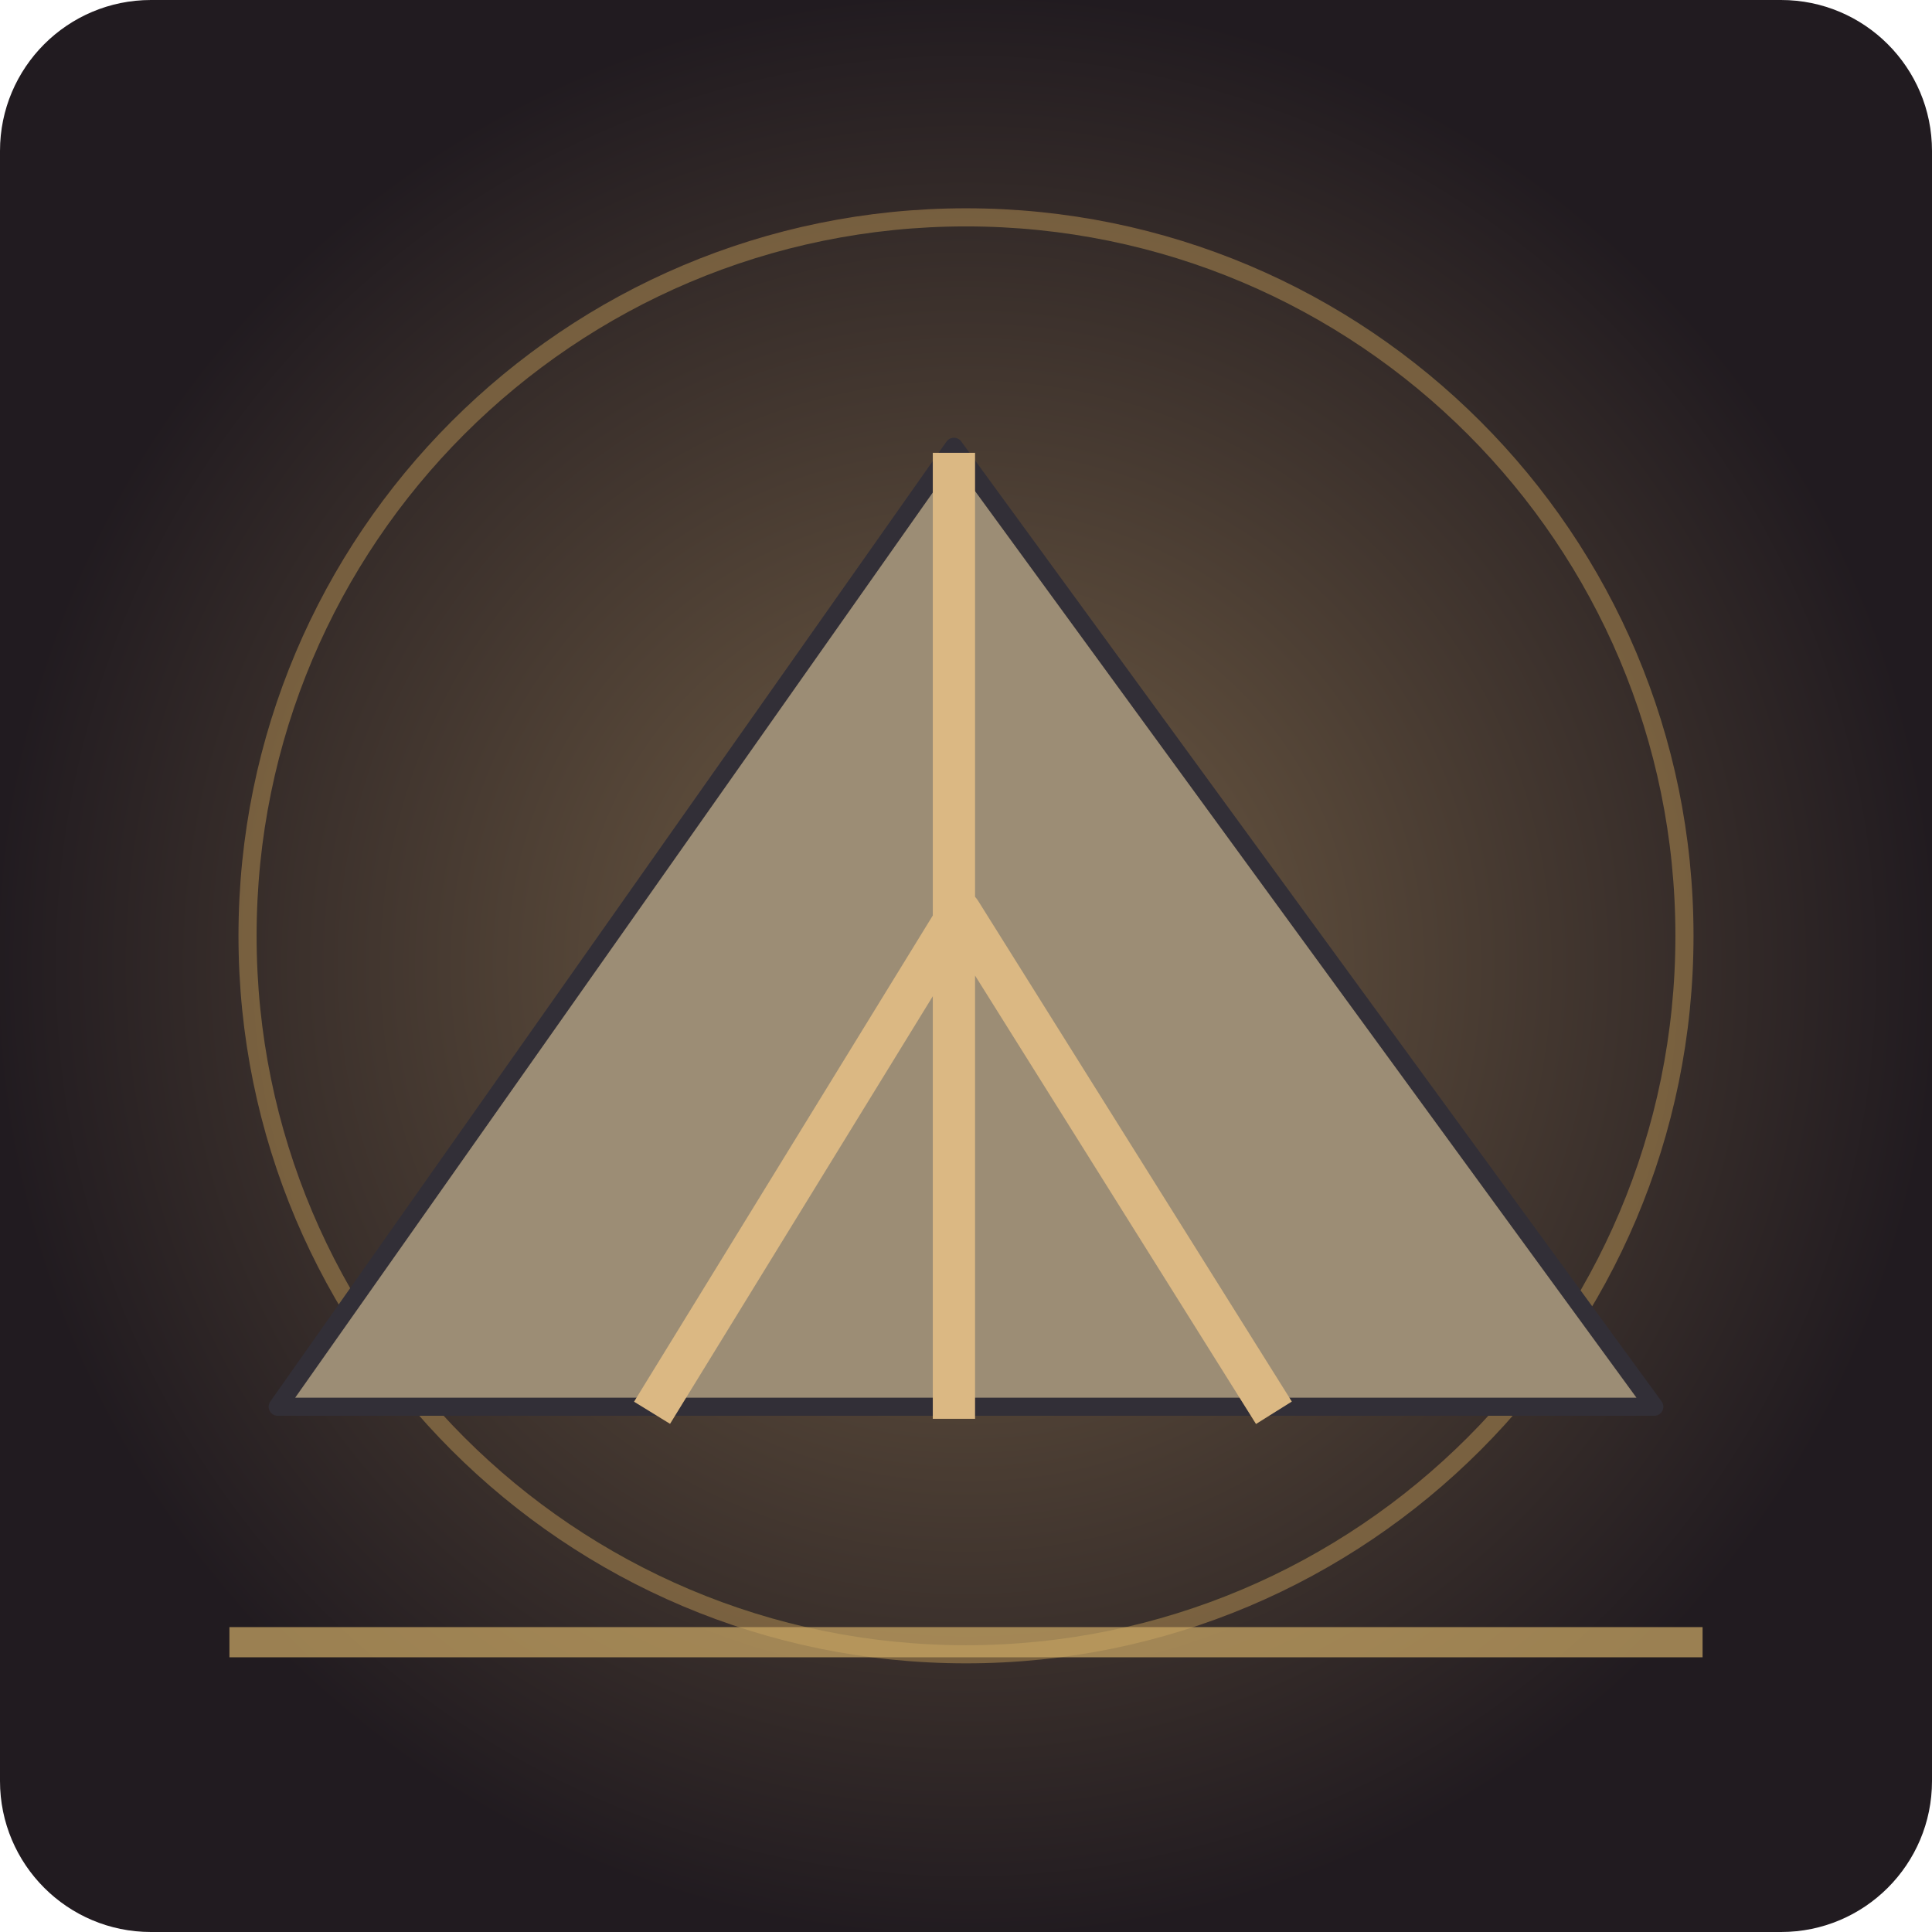
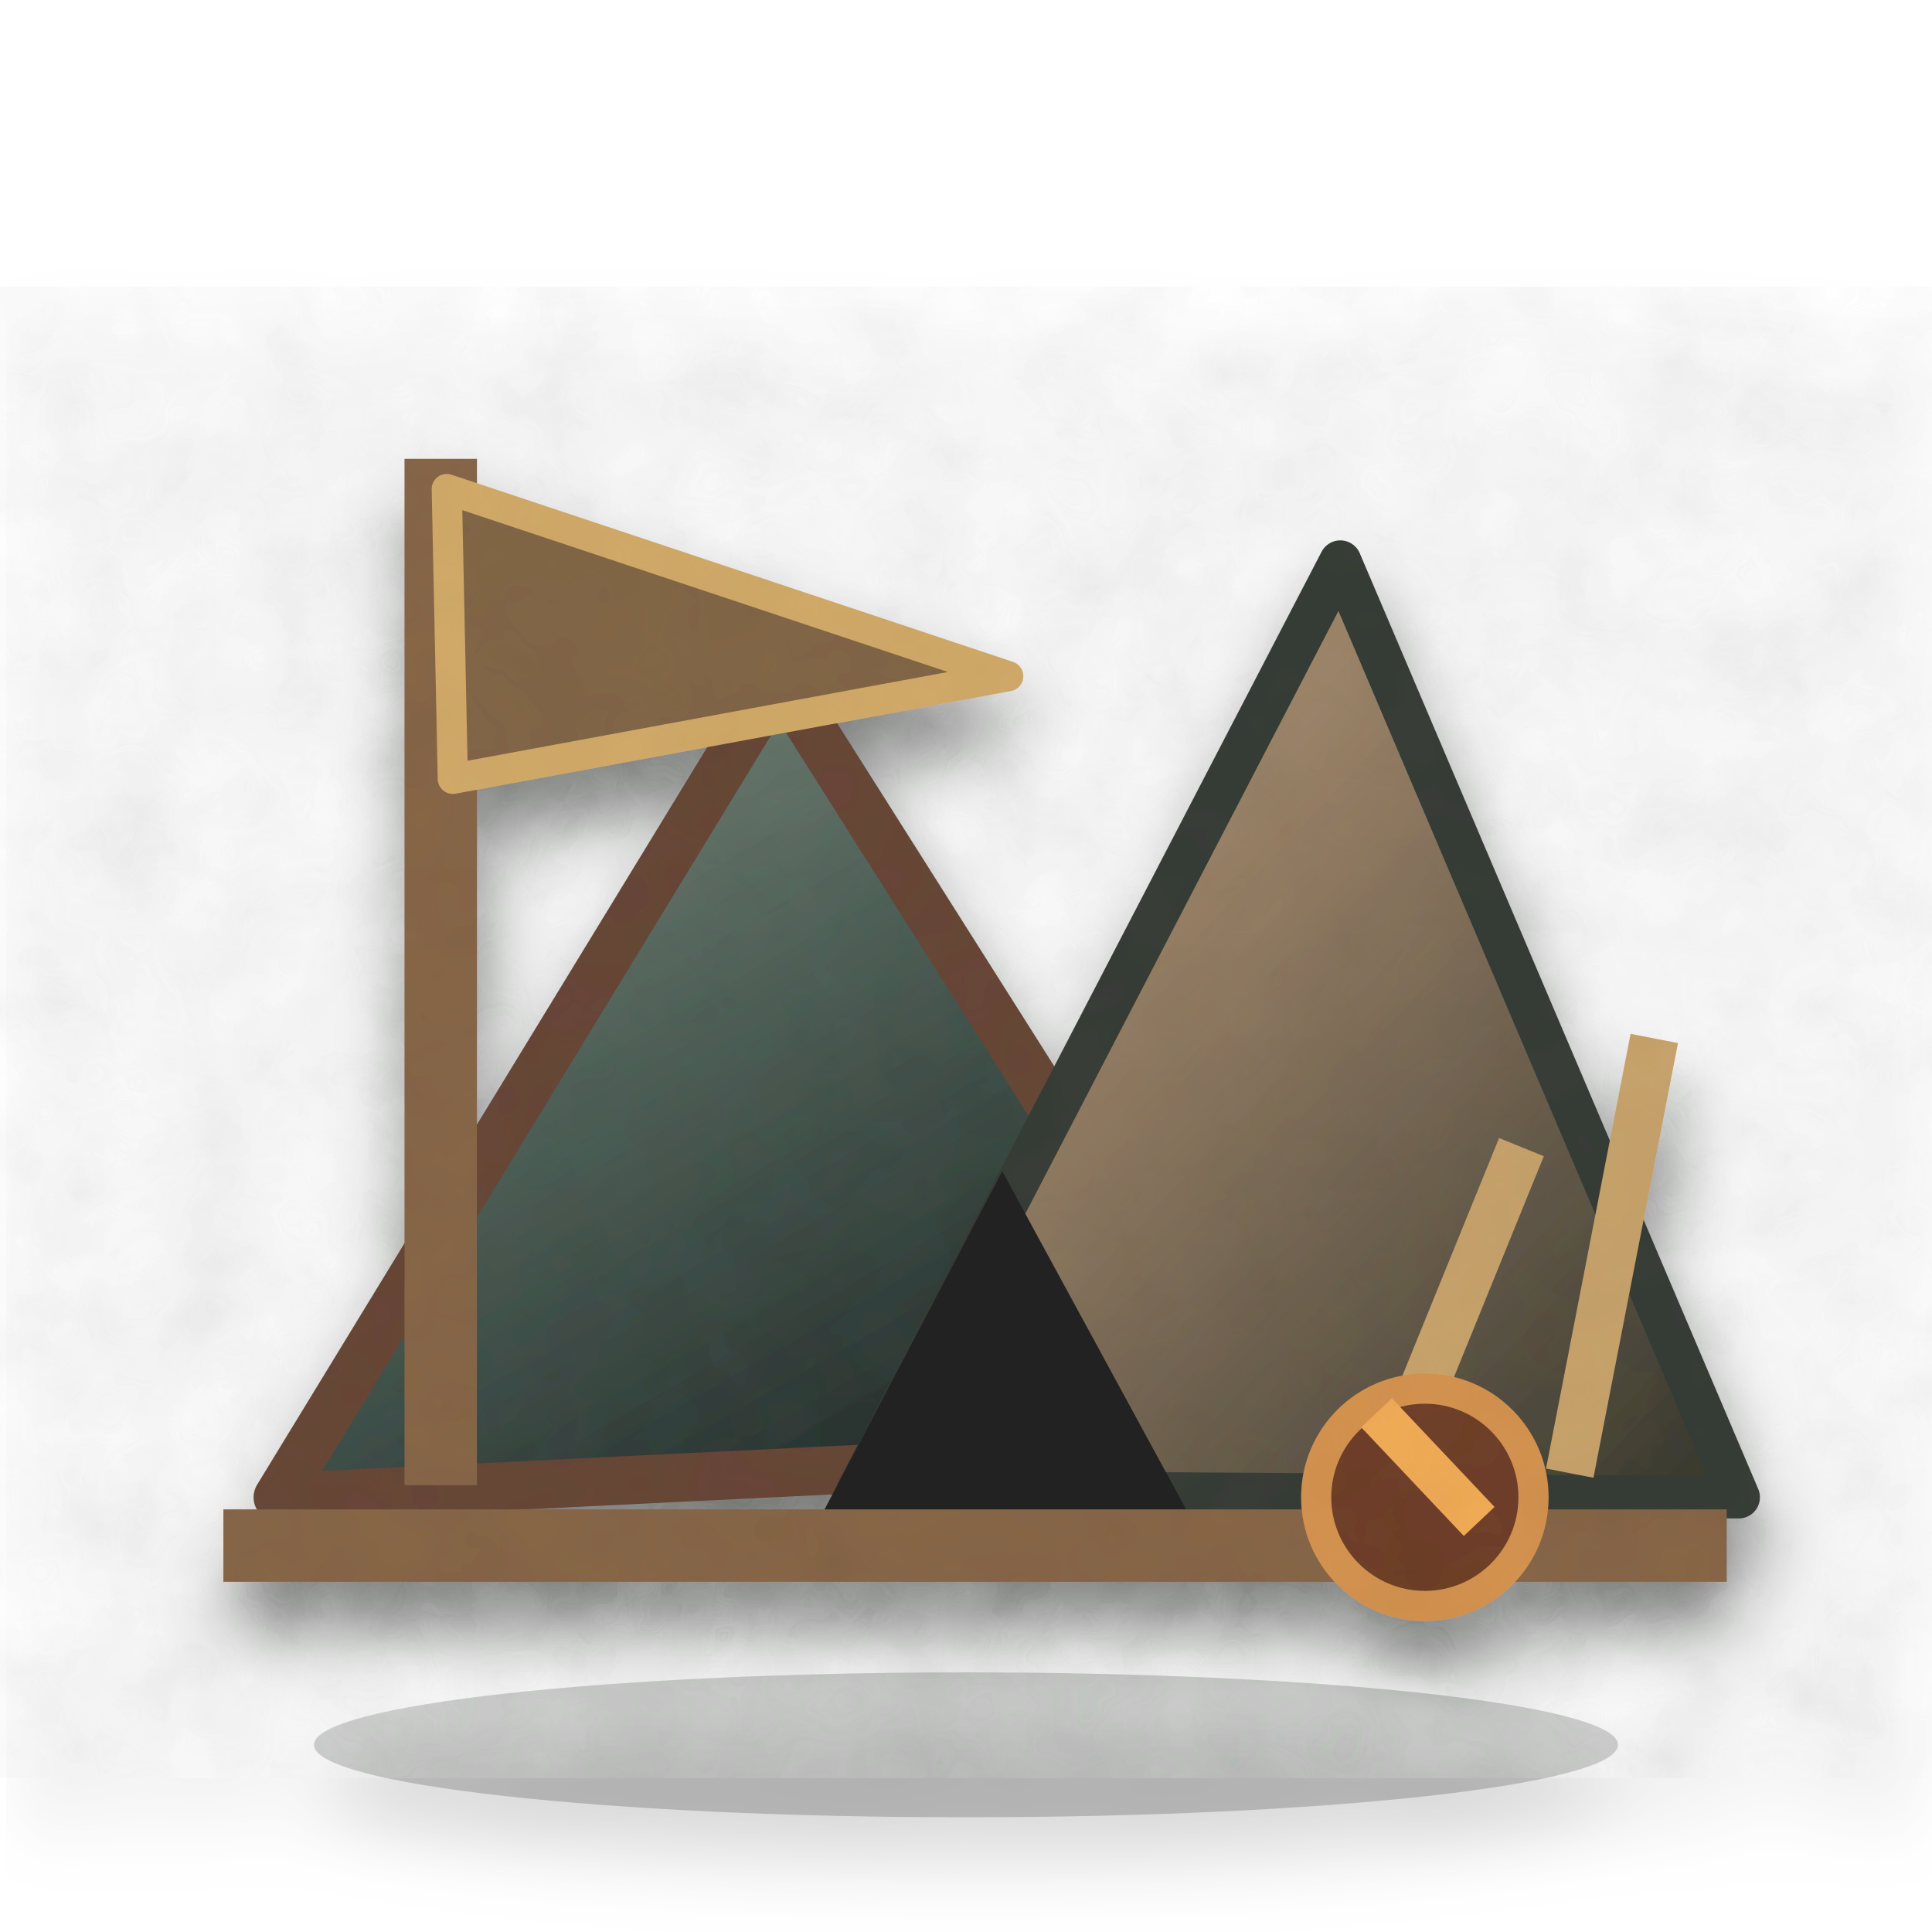
<svg xmlns="http://www.w3.org/2000/svg" viewBox="0 0 320 320" role="img" aria-label="brigand_camp">
  <defs>
-     <radialGradient id="bg">
-       <stop stop-color="#756046" />
-       <stop offset="1" stop-color="#211b20" />
-     </radialGradient>
+     <linearGradient id="hide" x1="0" y1="0" x2="1" y2="1">
+       <stop stop-color="#c1a47e" />
+       <stop offset=".45" stop-color="#8d7860" />
+       <stop offset="1" stop-color="#36382f" />
+     </linearGradient>
+     <linearGradient id="cloth" x1="0" y1="0" x2=".7" y2="1">
+       <stop stop-color="#869083" />
+       <stop offset=".48" stop-color="#4f6158" />
+       <stop offset="1" stop-color="#252c2b" />
+     </linearGradient>
+     <linearGradient id="wood" x1="0" y1="0" x2="1" y2="1">
+       <stop stop-color="#c5a473" />
+       <stop offset=".5" stop-color="#7c5b3e" />
+       <stop offset="1" stop-color="#352b26" />
+     </linearGradient>
+     <linearGradient id="iron" x1="0" y1="0" x2="1" y2="1">
+       <stop stop-color="#d0d0ba" />
+       <stop offset=".45" stop-color="#7b8880" />
+       <stop offset="1" stop-color="#333c3a" />
+     </linearGradient>
+     <linearGradient id="bone" x1="0" y1="0" x2="1" y2="1">
+       <stop stop-color="#e3d2b0" />
+       <stop offset=".5" stop-color="#a79479" />
+       <stop offset="1" stop-color="#53574e" />
+     </linearGradient>
+     <filter id="brush" x="-15%" y="-15%" width="130%" height="130%">
+       <feTurbulence type="fractalNoise" baseFrequency=".07" numOctaves="3" seed="13" result="n" />
+       <feColorMatrix in="n" type="saturate" values="0" result="s" />
+       <feComponentTransfer in="s" result="a">
+         <feFuncA type="linear" slope=".14" />
+       </feComponentTransfer>
+       <feBlend in="SourceGraphic" in2="a" mode="multiply" />
+     </filter>
+     <filter id="shade" x="-30%" y="-30%" width="160%" height="160%">
+       <feDropShadow dx="1" dy="8" stdDeviation="6" flood-color="#151b17" flood-opacity=".65" />
+     </filter>
  </defs>
-   <rect width="320" height="320" rx="25" fill="url(#bg)" />
-   <circle cx="160" cy="155" r="119" fill="none" stroke="#d9ac61" stroke-opacity=".4" stroke-width="3" />
-   <g fill="#9c8d75" stroke="#322f37" stroke-width="3" stroke-linejoin="round">
-     <path d="M46 233L158 74L274 233Z" />
-     <path d="M158 75V235M108 234L159 151L211 234" stroke="#dbb883" stroke-width="7" fill="none" />
+   <g filter="url(#shade)">
+     <ellipse cx="160" cy="289" rx="108" ry="12" fill="#111712" opacity=".18" />
+     <g filter="url(#brush)" stroke-linejoin="round">
+       <path d="M46 248L129 112L210 240Z" fill="url(#cloth)" stroke="#674639" stroke-width="8" />
+       <path d="M142 247L222 93L288 248Z" fill="url(#hide)" stroke="#373e38" stroke-width="7" />
+       <path d="M135 253L166 194L197 251Z" fill="#222320" />
+       <path d="M37 256H286M73 246L73 76" stroke="#876647" stroke-width="12" />
+       <path d="M74 81L167 112L75 129Z" fill="#826647" stroke="#d2aa69" stroke-width="5" />
+       <path d="M228 249L252 190M260 244L274 172" stroke="#c7a36c" stroke-width="8" />
+       <circle cx="236" cy="248" r="18" fill="#70402b" stroke="#d49350" stroke-width="5" />
+       <path d="M228 234L245 252" stroke="#f1ab57" stroke-width="7" />
+     </g>
  </g>
-   <path d="M38 272H282" stroke="#cfab67" stroke-opacity=".7" stroke-width="5" />
</svg>
